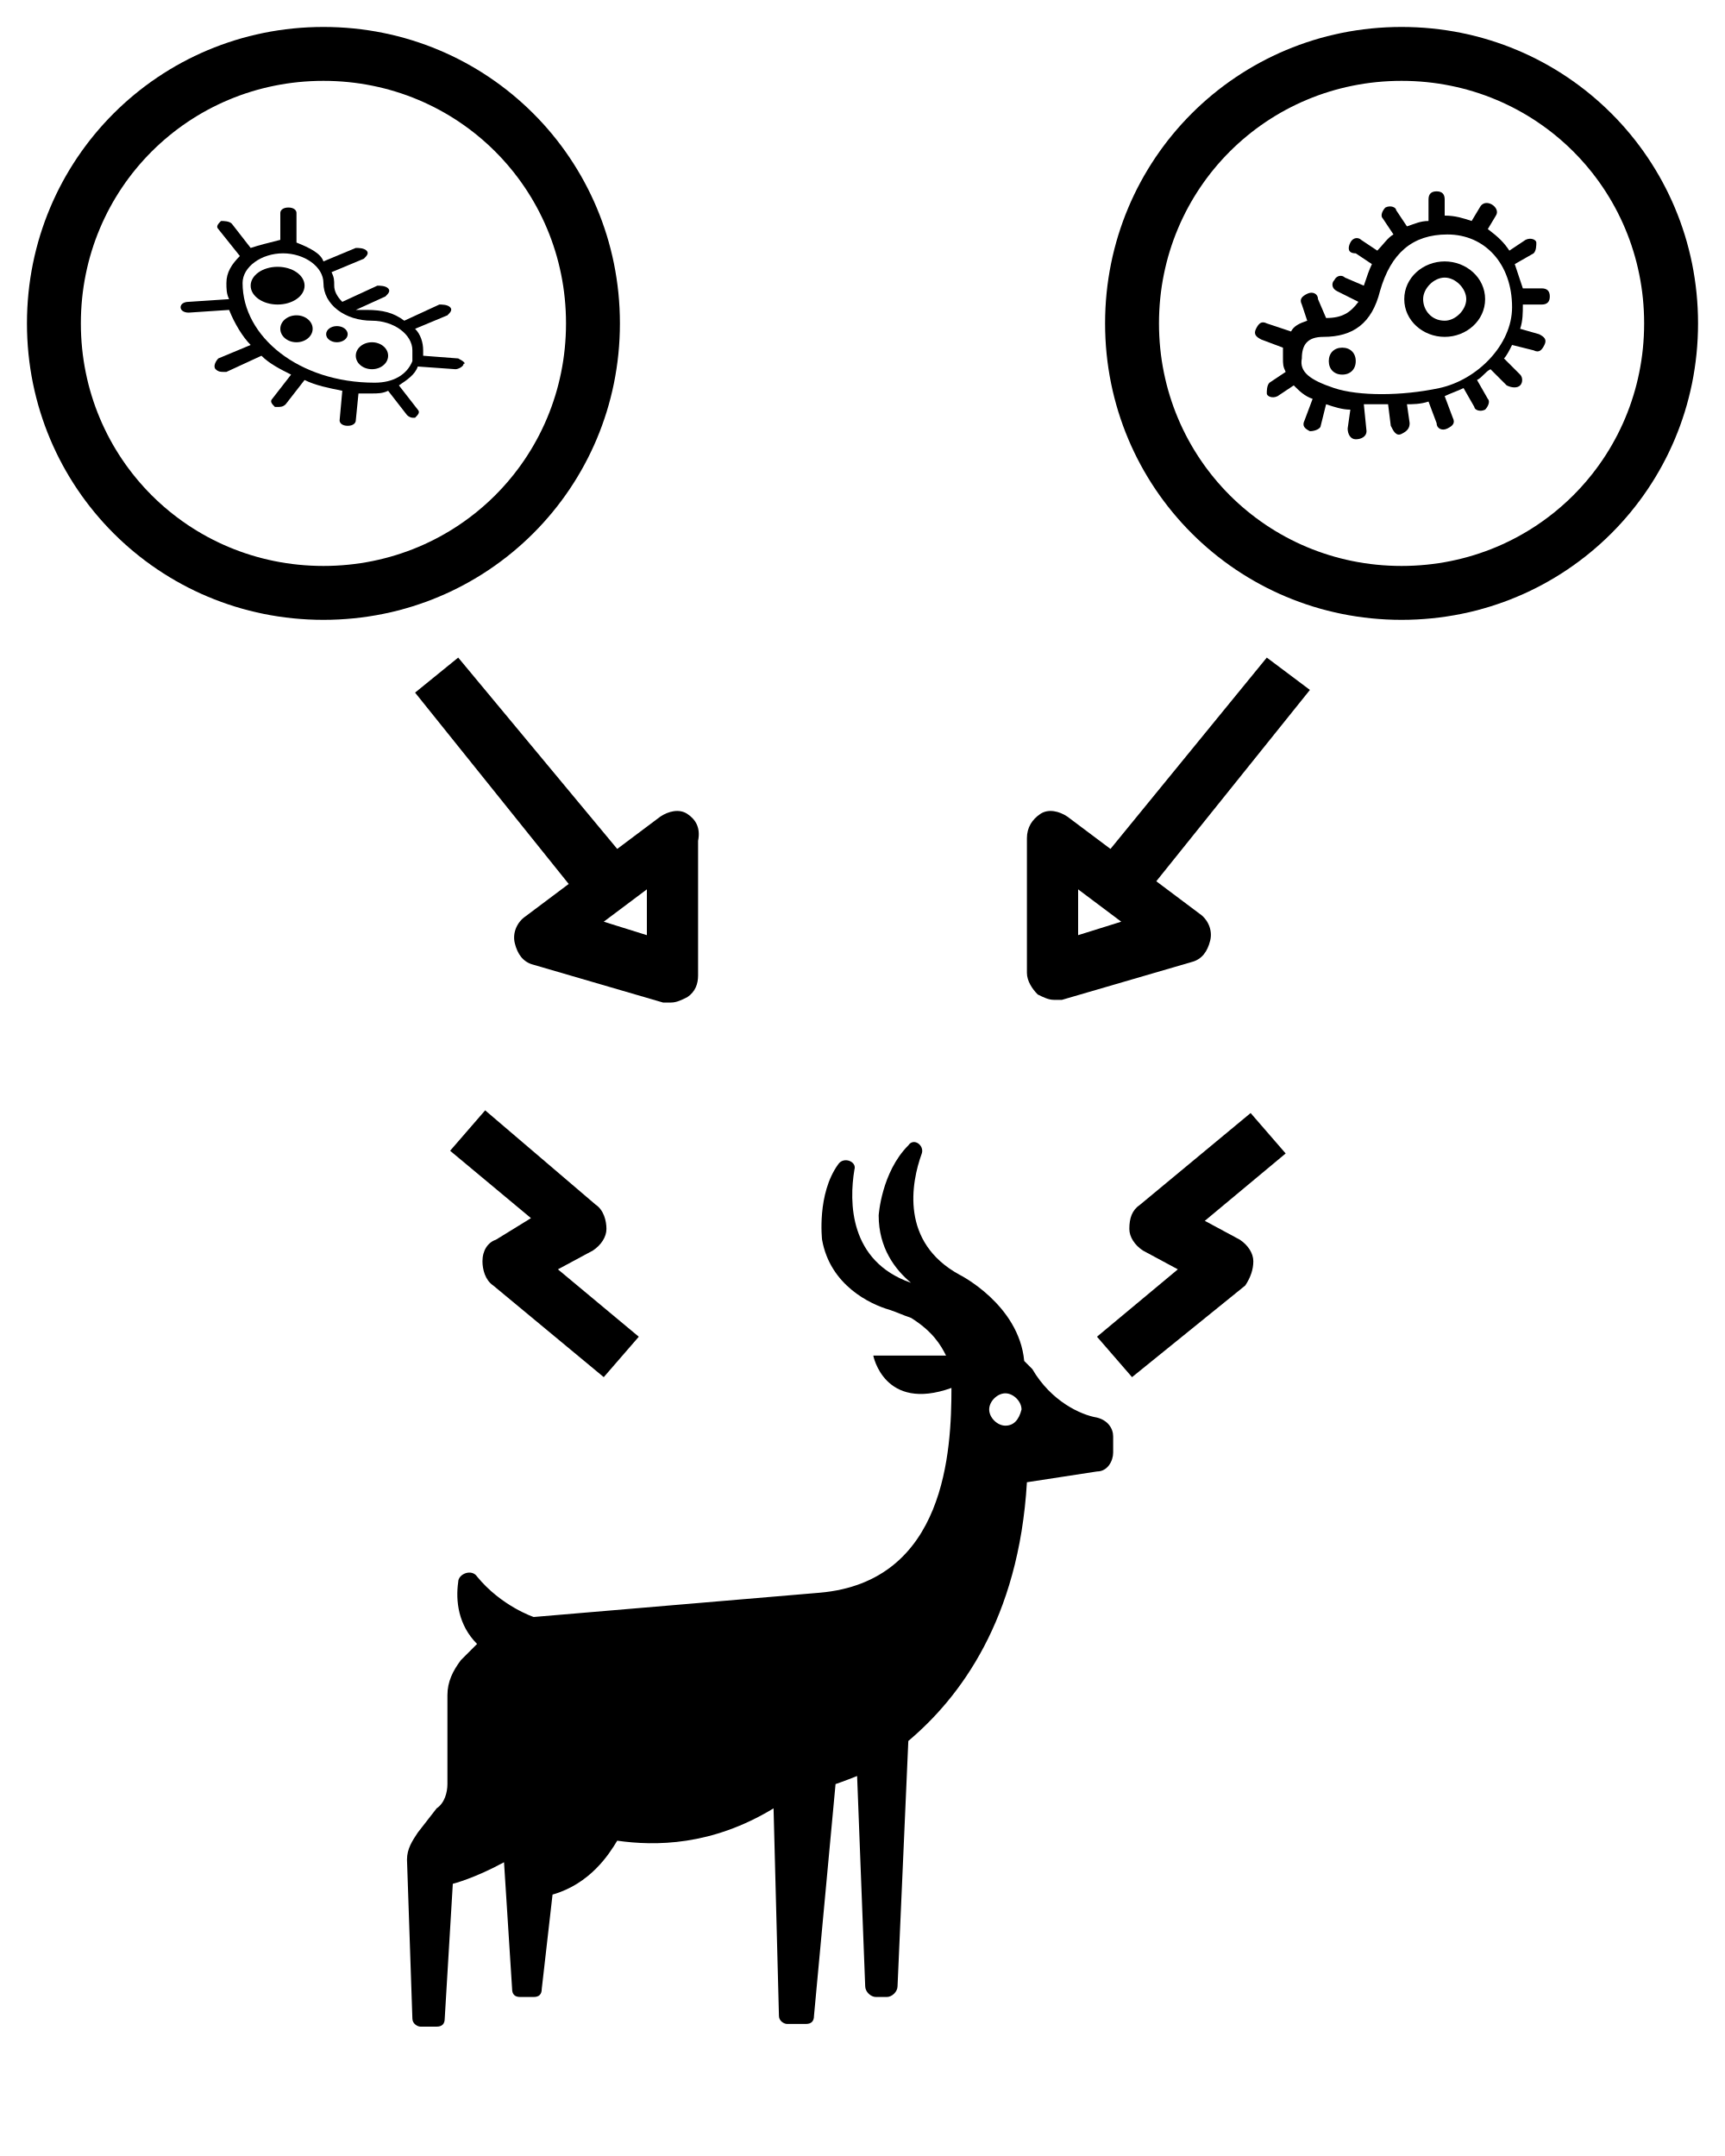
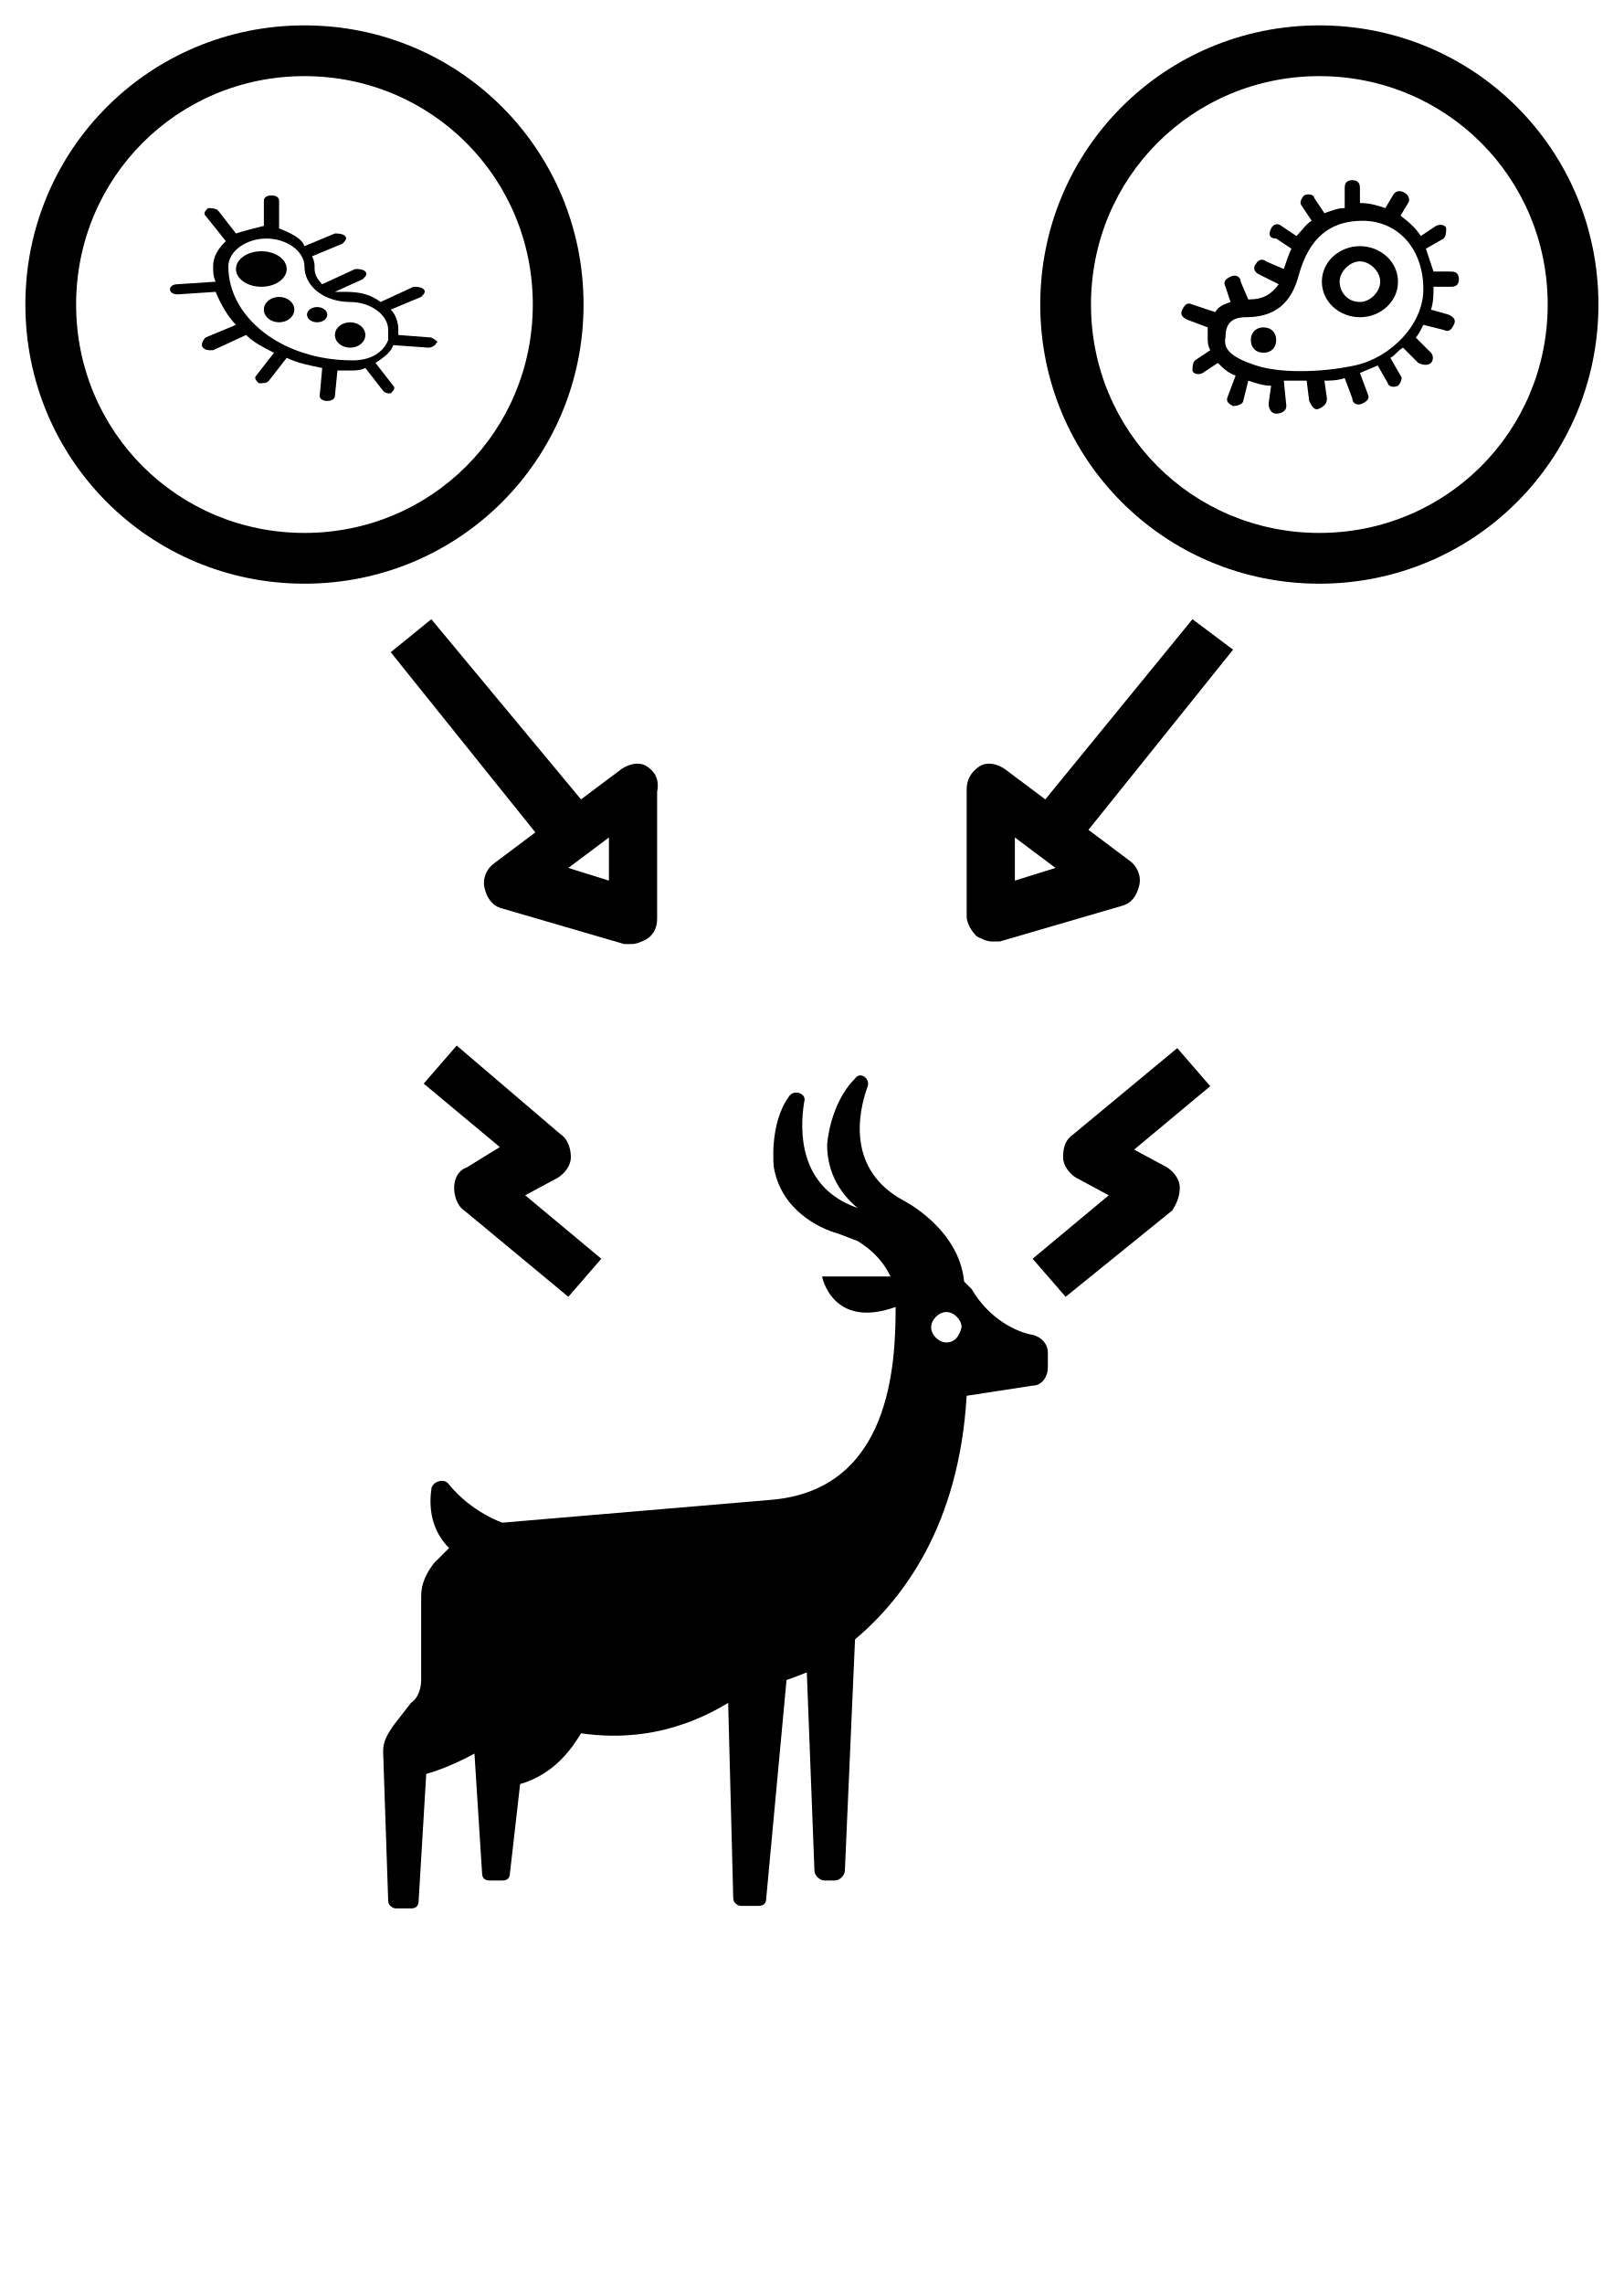
- <svg xmlns="http://www.w3.org/2000/svg" version="1.1" id="Layer_1" x="0px" y="0px" viewBox="0 0 64 80" style="enable-background:new 0 0 64 80;" xml:space="preserve">
+ <svg xmlns="http://www.w3.org/2000/svg" version="1.1" id="Layer_1" x="0px" y="0px" viewBox="0 0 64 90" style="enable-background:new 0 0 64 80;" xml:space="preserve">
  <path d="M52,1c-6.1,0-11,4.9-11,11s4.9,11,11,11s11-4.9,11-11S58.1,1,52,1z M52,21c-5,0-9-4-9-9s4-9,9-9s9,4,9,9S57,21,52,21z" />
  <path d="M25.5,30.2c-0.3-0.2-0.7-0.1-1,0.1l-1.6,1.2L17,24.4l-1.6,1.3l5.7,7.1l-1.6,1.2c-0.3,0.2-0.5,0.6-0.4,1  c0.1,0.4,0.3,0.7,0.7,0.8l4.8,1.4c0.1,0,0.2,0,0.3,0c0.2,0,0.4-0.1,0.6-0.2c0.3-0.2,0.4-0.5,0.4-0.8l0-5  C26,30.7,25.8,30.4,25.5,30.2z M24,34.7l-1.6-0.5l1.6-1.2L24,34.7z" />
  <path d="M41.2,31.5l-1.6-1.2c-0.3-0.2-0.7-0.3-1-0.1c-0.3,0.2-0.5,0.5-0.5,0.9l0,5c0,0.3,0.2,0.6,0.4,0.8c0.2,0.1,0.4,0.2,0.6,0.2  c0.1,0,0.2,0,0.3,0l4.8-1.4c0.4-0.1,0.6-0.4,0.7-0.8c0.1-0.4-0.1-0.8-0.4-1l-1.6-1.2l5.7-7.1L47,24.4L41.2,31.5z M40,34.7l0-1.7  l1.6,1.2L40,34.7z" />
  <path d="M46.5,46.8c0-0.3-0.2-0.6-0.5-0.8l-1.3-0.7l3-2.5l-1.3-1.5l-4.1,3.4c-0.3,0.2-0.4,0.5-0.4,0.9c0,0.3,0.2,0.6,0.5,0.8  l1.3,0.7l-3,2.5l1.3,1.5l4.2-3.4C46.4,47.4,46.5,47.1,46.5,46.8z" />
  <path d="M17.9,46.8c0,0.3,0.1,0.7,0.4,0.9l4.1,3.4l1.3-1.5l-3-2.5l1.3-0.7c0.3-0.2,0.5-0.5,0.5-0.8s-0.1-0.7-0.4-0.9L18,41.2  l-1.3,1.5l3,2.5L18.4,46C18.1,46.1,17.9,46.4,17.9,46.8z" />
  <path d="M16.6,62.9v3.3c0,0.3-0.1,0.7-0.4,0.9L15.5,68c-0.2,0.3-0.4,0.6-0.4,1l0.2,5.9c0,0.2,0.2,0.3,0.3,0.3h0.6  c0.2,0,0.3-0.1,0.3-0.3l0.3-5c0,0,0.8-0.2,1.9-0.8l0.3,4.7c0,0.2,0.1,0.3,0.3,0.3h0.5c0.2,0,0.3-0.1,0.3-0.3l0.4-3.5  c1.4-0.4,2.1-1.5,2.4-2c1.4,0.2,3.5,0.2,5.8-1.2l0.2,7.7c0,0.2,0.2,0.3,0.3,0.3h0.7c0.2,0,0.3-0.1,0.3-0.3l0.8-8.6  c0,0,0.3-0.1,0.8-0.3l0.3,7.8c0,0.2,0.2,0.4,0.4,0.4h0.4c0.2,0,0.4-0.2,0.4-0.4l0.4-9.1c1.9-1.6,4.1-4.5,4.4-9.6l2.6-0.4  c0.4,0,0.6-0.4,0.6-0.7v-0.6c0-0.3-0.2-0.6-0.6-0.7c-0.6-0.1-1.7-0.6-2.4-1.8c-0.1-0.1-0.2-0.2-0.3-0.3c-0.2-2.1-2.4-3.2-2.4-3.2  c-2.2-1.2-1.8-3.4-1.4-4.5c0.1-0.3-0.3-0.6-0.5-0.3c-1,1-1.1,2.6-1.1,2.6c0,1.2,0.6,2,1.2,2.5c-2.3-0.8-2.3-3-2.1-4.2  c0.1-0.3-0.4-0.5-0.6-0.2c-0.8,1.1-0.6,2.8-0.6,2.8c0.3,1.7,1.8,2.4,2.5,2.6c0.3,0.1,0.5,0.2,0.8,0.3c0.8,0.5,1.1,1,1.3,1.4h-2.7  c0,0,0.4,2.1,2.9,1.2c0,2.3-0.2,7.2-4.9,7.6L19.8,60c0,0-1.2-0.4-2.1-1.5c-0.2-0.3-0.7-0.1-0.7,0.2c-0.1,0.7,0,1.6,0.7,2.3l-0.6,0.6  C16.8,62,16.6,62.4,16.6,62.9z M37.3,52.9c-0.3,0-0.6-0.3-0.6-0.6s0.3-0.6,0.6-0.6c0.3,0,0.6,0.3,0.6,0.6  C37.8,52.7,37.6,52.9,37.3,52.9z" />
  <g>
    <path d="M12,23c6.1,0,11-4.9,11-11S18.1,1,12,1S1,5.9,1,12S5.9,23,12,23z M12,3c5,0,9,4,9,9s-4,9-9,9s-9-4-9-9S7,3,12,3z" />
    <g>
      <ellipse cx="10.3" cy="10.6" rx="1" ry="0.7" />
      <ellipse cx="11" cy="12.2" rx="0.6" ry="0.5" />
      <ellipse cx="12.5" cy="12.4" rx="0.4" ry="0.3" />
      <ellipse cx="13.8" cy="13.2" rx="0.6" ry="0.5" />
      <path d="M17,13.3l-1.3-0.1c0-0.1,0-0.1,0-0.2c0-0.3-0.1-0.6-0.3-0.8l1.2-0.5c0.1-0.1,0.2-0.2,0.1-0.3c-0.1-0.1-0.3-0.1-0.4-0.1    l-1.3,0.6c-0.4-0.3-0.8-0.4-1.4-0.4c-0.1,0-0.2,0-0.4,0l1.1-0.5c0.1-0.1,0.2-0.2,0.1-0.3c-0.1-0.1-0.3-0.1-0.4-0.1l-1.3,0.6    c-0.2-0.2-0.3-0.4-0.3-0.6c0-0.2,0-0.3-0.1-0.5l1.2-0.5c0.1-0.1,0.2-0.2,0.1-0.3c-0.1-0.1-0.3-0.1-0.4-0.1l-1.2,0.5    C11.9,9.4,11.5,9.2,11,9l0-1.1c0-0.1-0.1-0.2-0.3-0.2c-0.2,0-0.3,0.1-0.3,0.2l0,1c0,0,0,0,0,0C10,9,9.6,9.1,9.3,9.2L8.6,8.3    C8.5,8.2,8.3,8.2,8.2,8.2C8.1,8.3,8,8.4,8.1,8.5l0.8,1c-0.3,0.3-0.5,0.6-0.5,1c0,0.2,0,0.4,0.1,0.6L7,11.2c-0.2,0-0.3,0.1-0.3,0.2    c0,0.1,0.1,0.2,0.3,0.2c0,0,0,0,0,0l1.5-0.1C8.7,12,9,12.5,9.3,12.8l-1.2,0.5C8,13.4,7.9,13.6,8,13.7c0.1,0.1,0.2,0.1,0.3,0.1    c0,0,0.1,0,0.1,0l1.3-0.6c0.3,0.3,0.7,0.5,1.1,0.7l-0.7,0.9c-0.1,0.1,0,0.2,0.1,0.3c0,0,0.1,0,0.1,0c0.1,0,0.2,0,0.3-0.1l0.7-0.9    c0.4,0.2,0.9,0.3,1.4,0.4l-0.1,1.1c0,0.1,0.1,0.2,0.3,0.2c0,0,0,0,0,0c0.2,0,0.3-0.1,0.3-0.2l0.1-1c0.2,0,0.3,0,0.5,0    c0.2,0,0.4,0,0.6-0.1l0.7,0.9c0.1,0.1,0.2,0.1,0.2,0.1c0.1,0,0.1,0,0.1,0c0.1-0.1,0.2-0.2,0.1-0.3l-0.7-0.9    c0.3-0.2,0.6-0.4,0.7-0.7l1.4,0.1c0,0,0,0,0,0c0.1,0,0.3-0.1,0.3-0.2C17.3,13.5,17.2,13.4,17,13.3z M9,10.5c0-0.6,0.7-1.1,1.5-1.1    c0.8,0,1.5,0.5,1.5,1.1c0,0.8,0.8,1.4,1.8,1.4c0.8,0,1.5,0.5,1.5,1.1c0,0.1,0,0.2,0,0.3c0,0,0,0,0,0.1c0,0,0,0,0,0    c-0.2,0.5-0.7,0.8-1.4,0.8C11.1,14.2,9,12.5,9,10.5z" />
    </g>
  </g>
  <path d="M47.7,13.8c-0.1-0.2-0.1-0.3-0.1-0.5c0-0.1,0-0.3,0-0.4l-0.8-0.3c-0.2-0.1-0.3-0.2-0.2-0.4c0.1-0.2,0.2-0.3,0.4-0.2l0.9,0.3  c0.1-0.2,0.3-0.3,0.6-0.4l-0.2-0.6c-0.1-0.2,0-0.3,0.2-0.4c0.2-0.1,0.4,0,0.4,0.2l0.3,0.7c0.6,0,0.9-0.2,1.2-0.6l-0.8-0.4  c-0.2-0.1-0.2-0.3-0.1-0.4c0.1-0.2,0.3-0.2,0.4-0.1l0.7,0.3c0.1-0.3,0.2-0.6,0.3-0.8l-0.6-0.4C50,9.4,50,9.2,50.1,9s0.3-0.2,0.4-0.1  l0.6,0.4c0.2-0.2,0.4-0.5,0.6-0.6l-0.4-0.6c-0.1-0.1,0-0.3,0.1-0.4c0.2-0.1,0.4,0,0.4,0.1l0.4,0.6c0.3-0.1,0.5-0.2,0.8-0.2V7.4  c0-0.2,0.1-0.3,0.3-0.3c0.2,0,0.3,0.1,0.3,0.3v0.6c0.4,0,0.7,0.1,1,0.2l0.3-0.5c0.2-0.4,0.8,0,0.6,0.3l-0.3,0.5  C55.6,8.8,55.8,9,56,9.3l0.6-0.4c0.2-0.1,0.4,0,0.4,0.1s0,0.3-0.1,0.4l-0.7,0.4c0.1,0.3,0.2,0.6,0.3,0.9h0.7c0.2,0,0.3,0.1,0.3,0.3  c0,0.2-0.1,0.3-0.3,0.3h-0.7c0,0.3,0,0.6-0.1,0.9l0.7,0.2c0.2,0.1,0.3,0.2,0.2,0.4c-0.1,0.2-0.2,0.3-0.4,0.2l-0.8-0.2  c-0.1,0.2-0.2,0.4-0.3,0.5l0.6,0.6c0.1,0.1,0.1,0.3,0,0.4c-0.1,0.1-0.3,0.1-0.5,0l-0.6-0.6c-0.2,0.1-0.3,0.3-0.5,0.4l0.4,0.7  c0.1,0.1,0,0.3-0.1,0.4c-0.2,0.1-0.4,0-0.4-0.1l-0.4-0.7c-0.2,0.1-0.5,0.2-0.7,0.3l0.3,0.8c0.1,0.2,0,0.3-0.2,0.4  c-0.2,0.1-0.4,0-0.4-0.2l-0.3-0.8c-0.3,0.1-0.6,0.1-0.8,0.1l0.1,0.7c0,0.2-0.1,0.3-0.3,0.4s-0.3-0.1-0.4-0.3l-0.1-0.8  c-0.3,0-0.6,0-0.9,0L50.7,16c0,0.2-0.2,0.3-0.4,0.3S50,16.1,50,15.9l0.1-0.7c-0.3,0-0.6-0.1-0.9-0.2L49,15.8  C49,15.9,48.8,16,48.6,16c-0.2-0.1-0.3-0.2-0.2-0.4l0.3-0.8c-0.3-0.1-0.5-0.3-0.7-0.5l-0.6,0.4c-0.2,0.1-0.4,0-0.4-0.1  s0-0.3,0.1-0.4L47.7,13.8z M49.5,14.4c0.9,0.3,2.5,0.3,3.9,0c1.4-0.3,2.7-1.6,2.7-3c0-1.6-1-2.7-2.4-2.7c-1.3,0-2.1,0.7-2.5,2.1  c-0.3,1.2-1,1.7-2.1,1.7c-0.6,0-0.8,0.3-0.8,0.8C48.2,13.8,48.6,14.1,49.5,14.4z M53.6,12.5c-0.8,0-1.5-0.6-1.5-1.4s0.7-1.4,1.5-1.4  c0.8,0,1.5,0.6,1.5,1.4S54.4,12.5,53.6,12.5z M53.6,11.9c0.4,0,0.8-0.4,0.8-0.8c0-0.4-0.4-0.8-0.8-0.8s-0.8,0.4-0.8,0.8  C52.8,11.5,53.1,11.9,53.6,11.9z M49.8,13.9c-0.3,0-0.5-0.2-0.5-0.5s0.2-0.5,0.5-0.5c0.3,0,0.5,0.2,0.5,0.5S50.1,13.9,49.8,13.9z" />
</svg>
